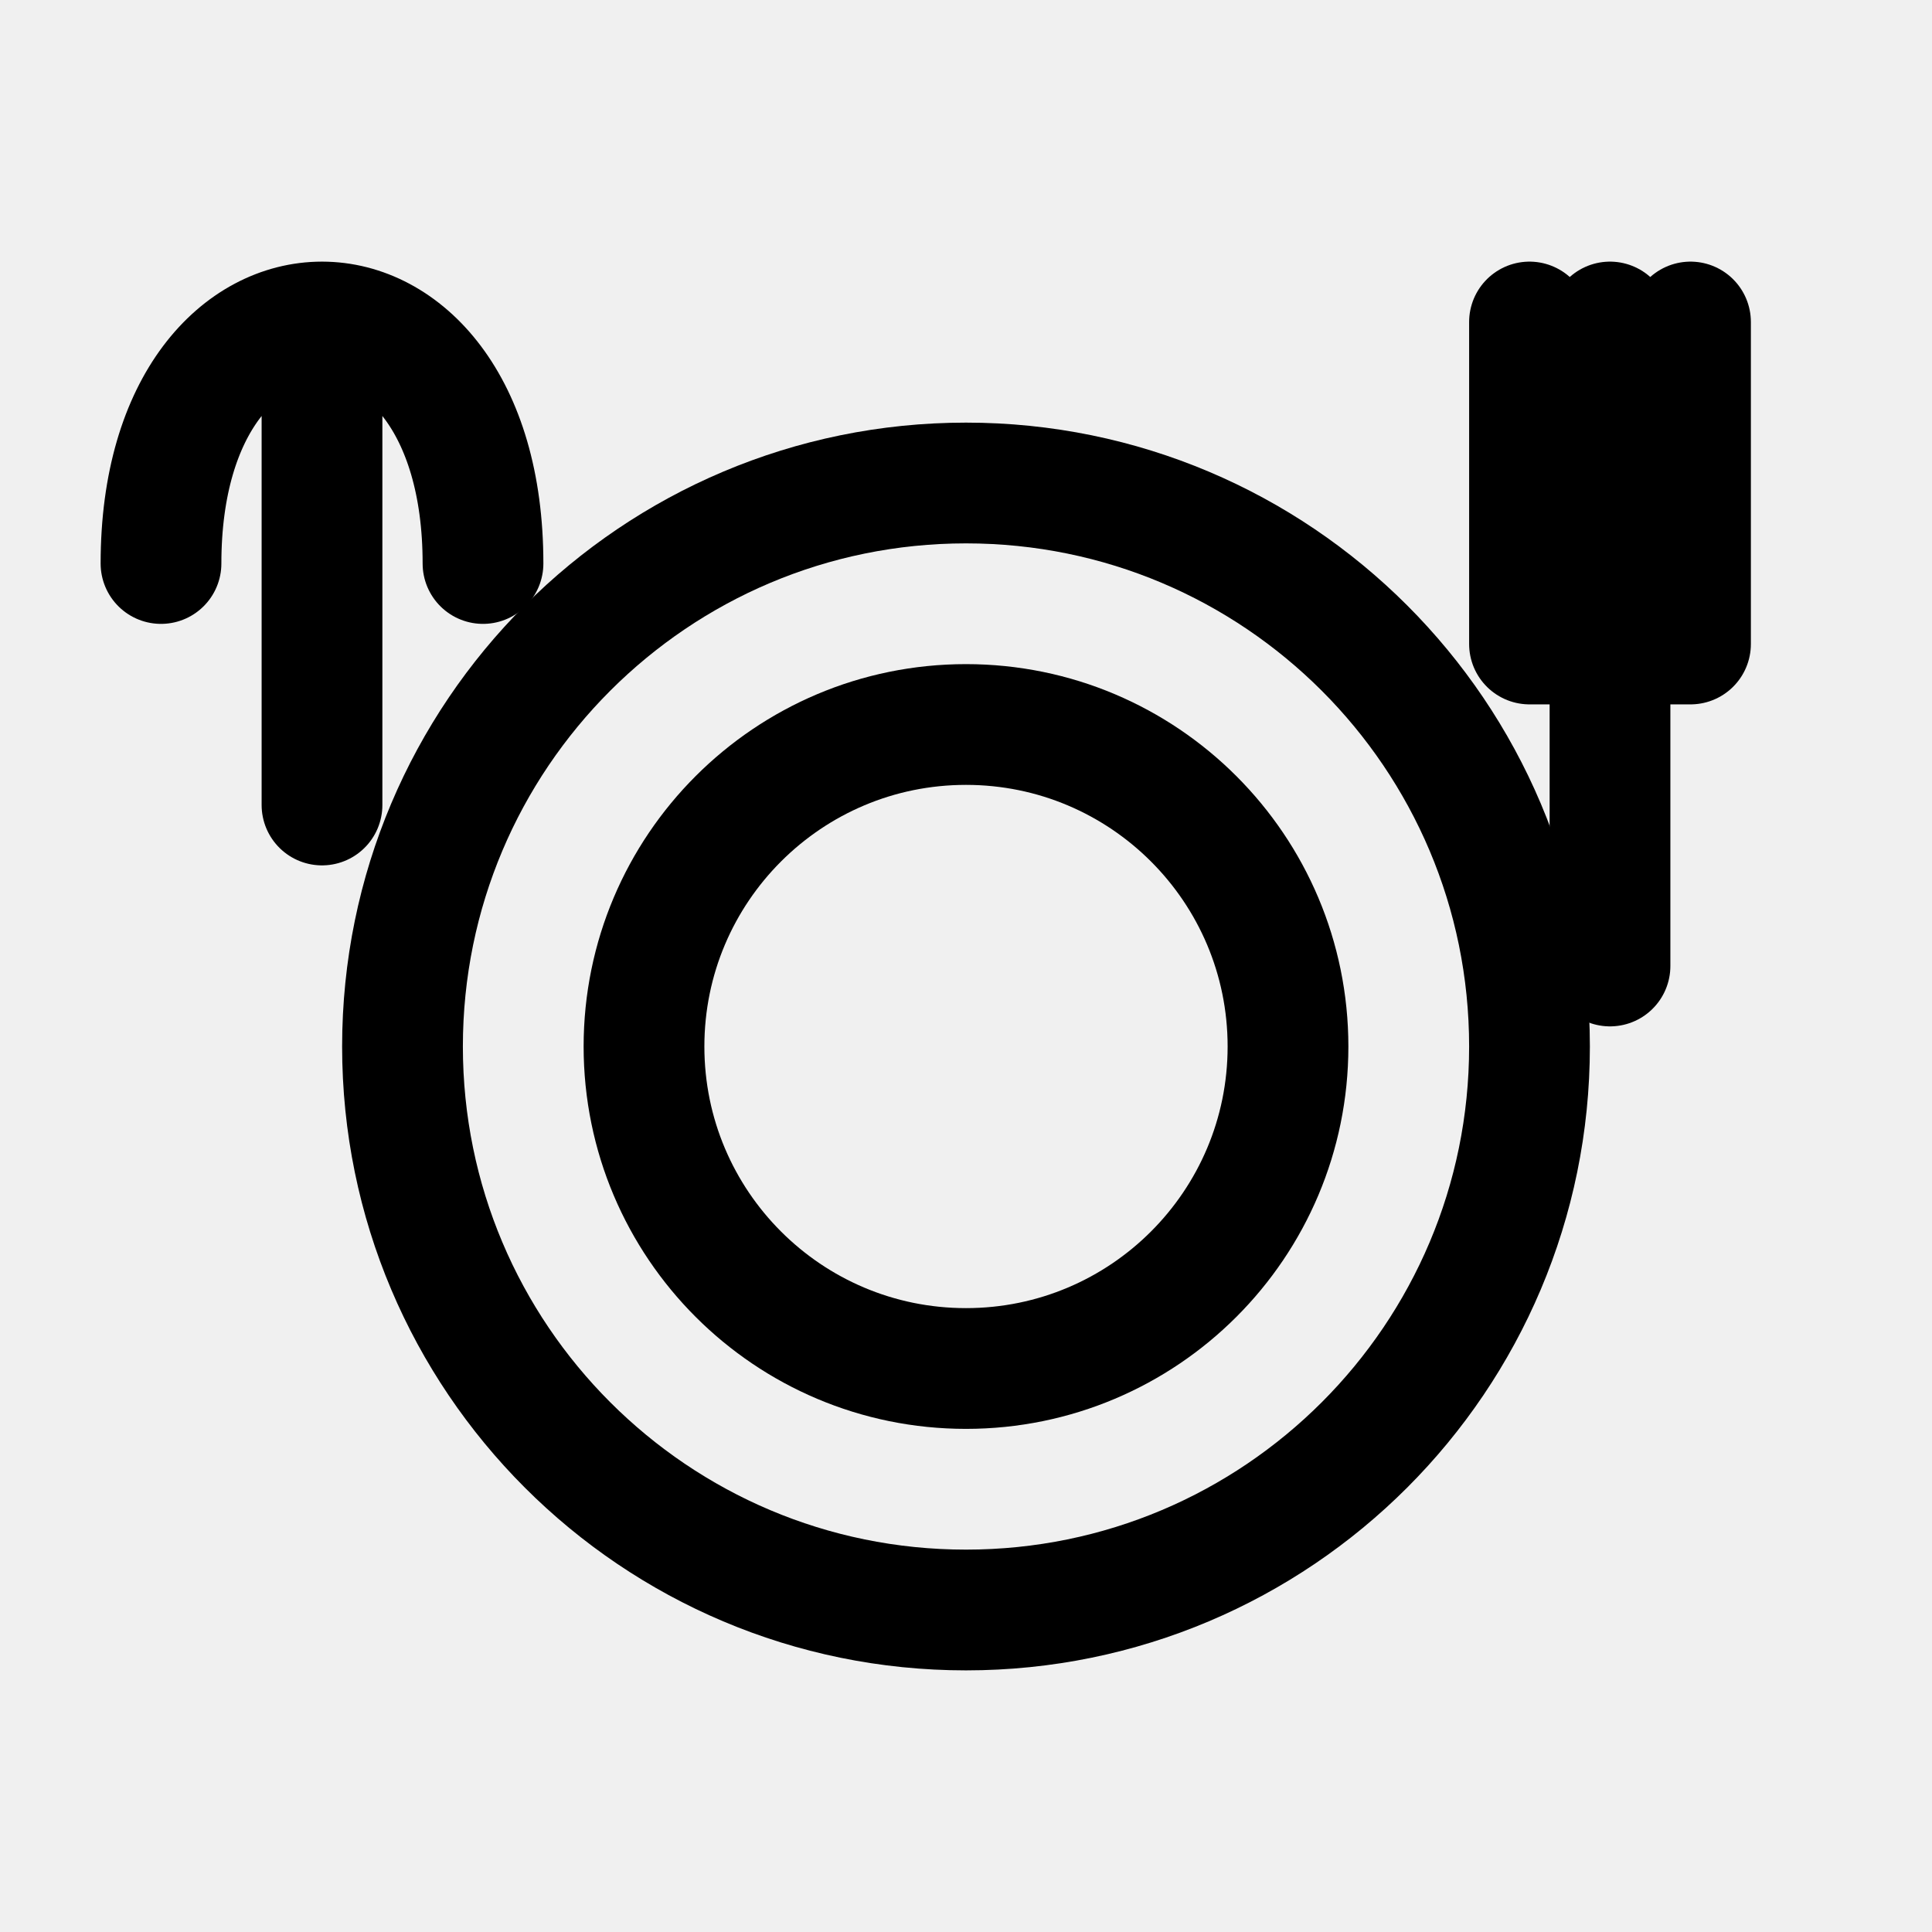
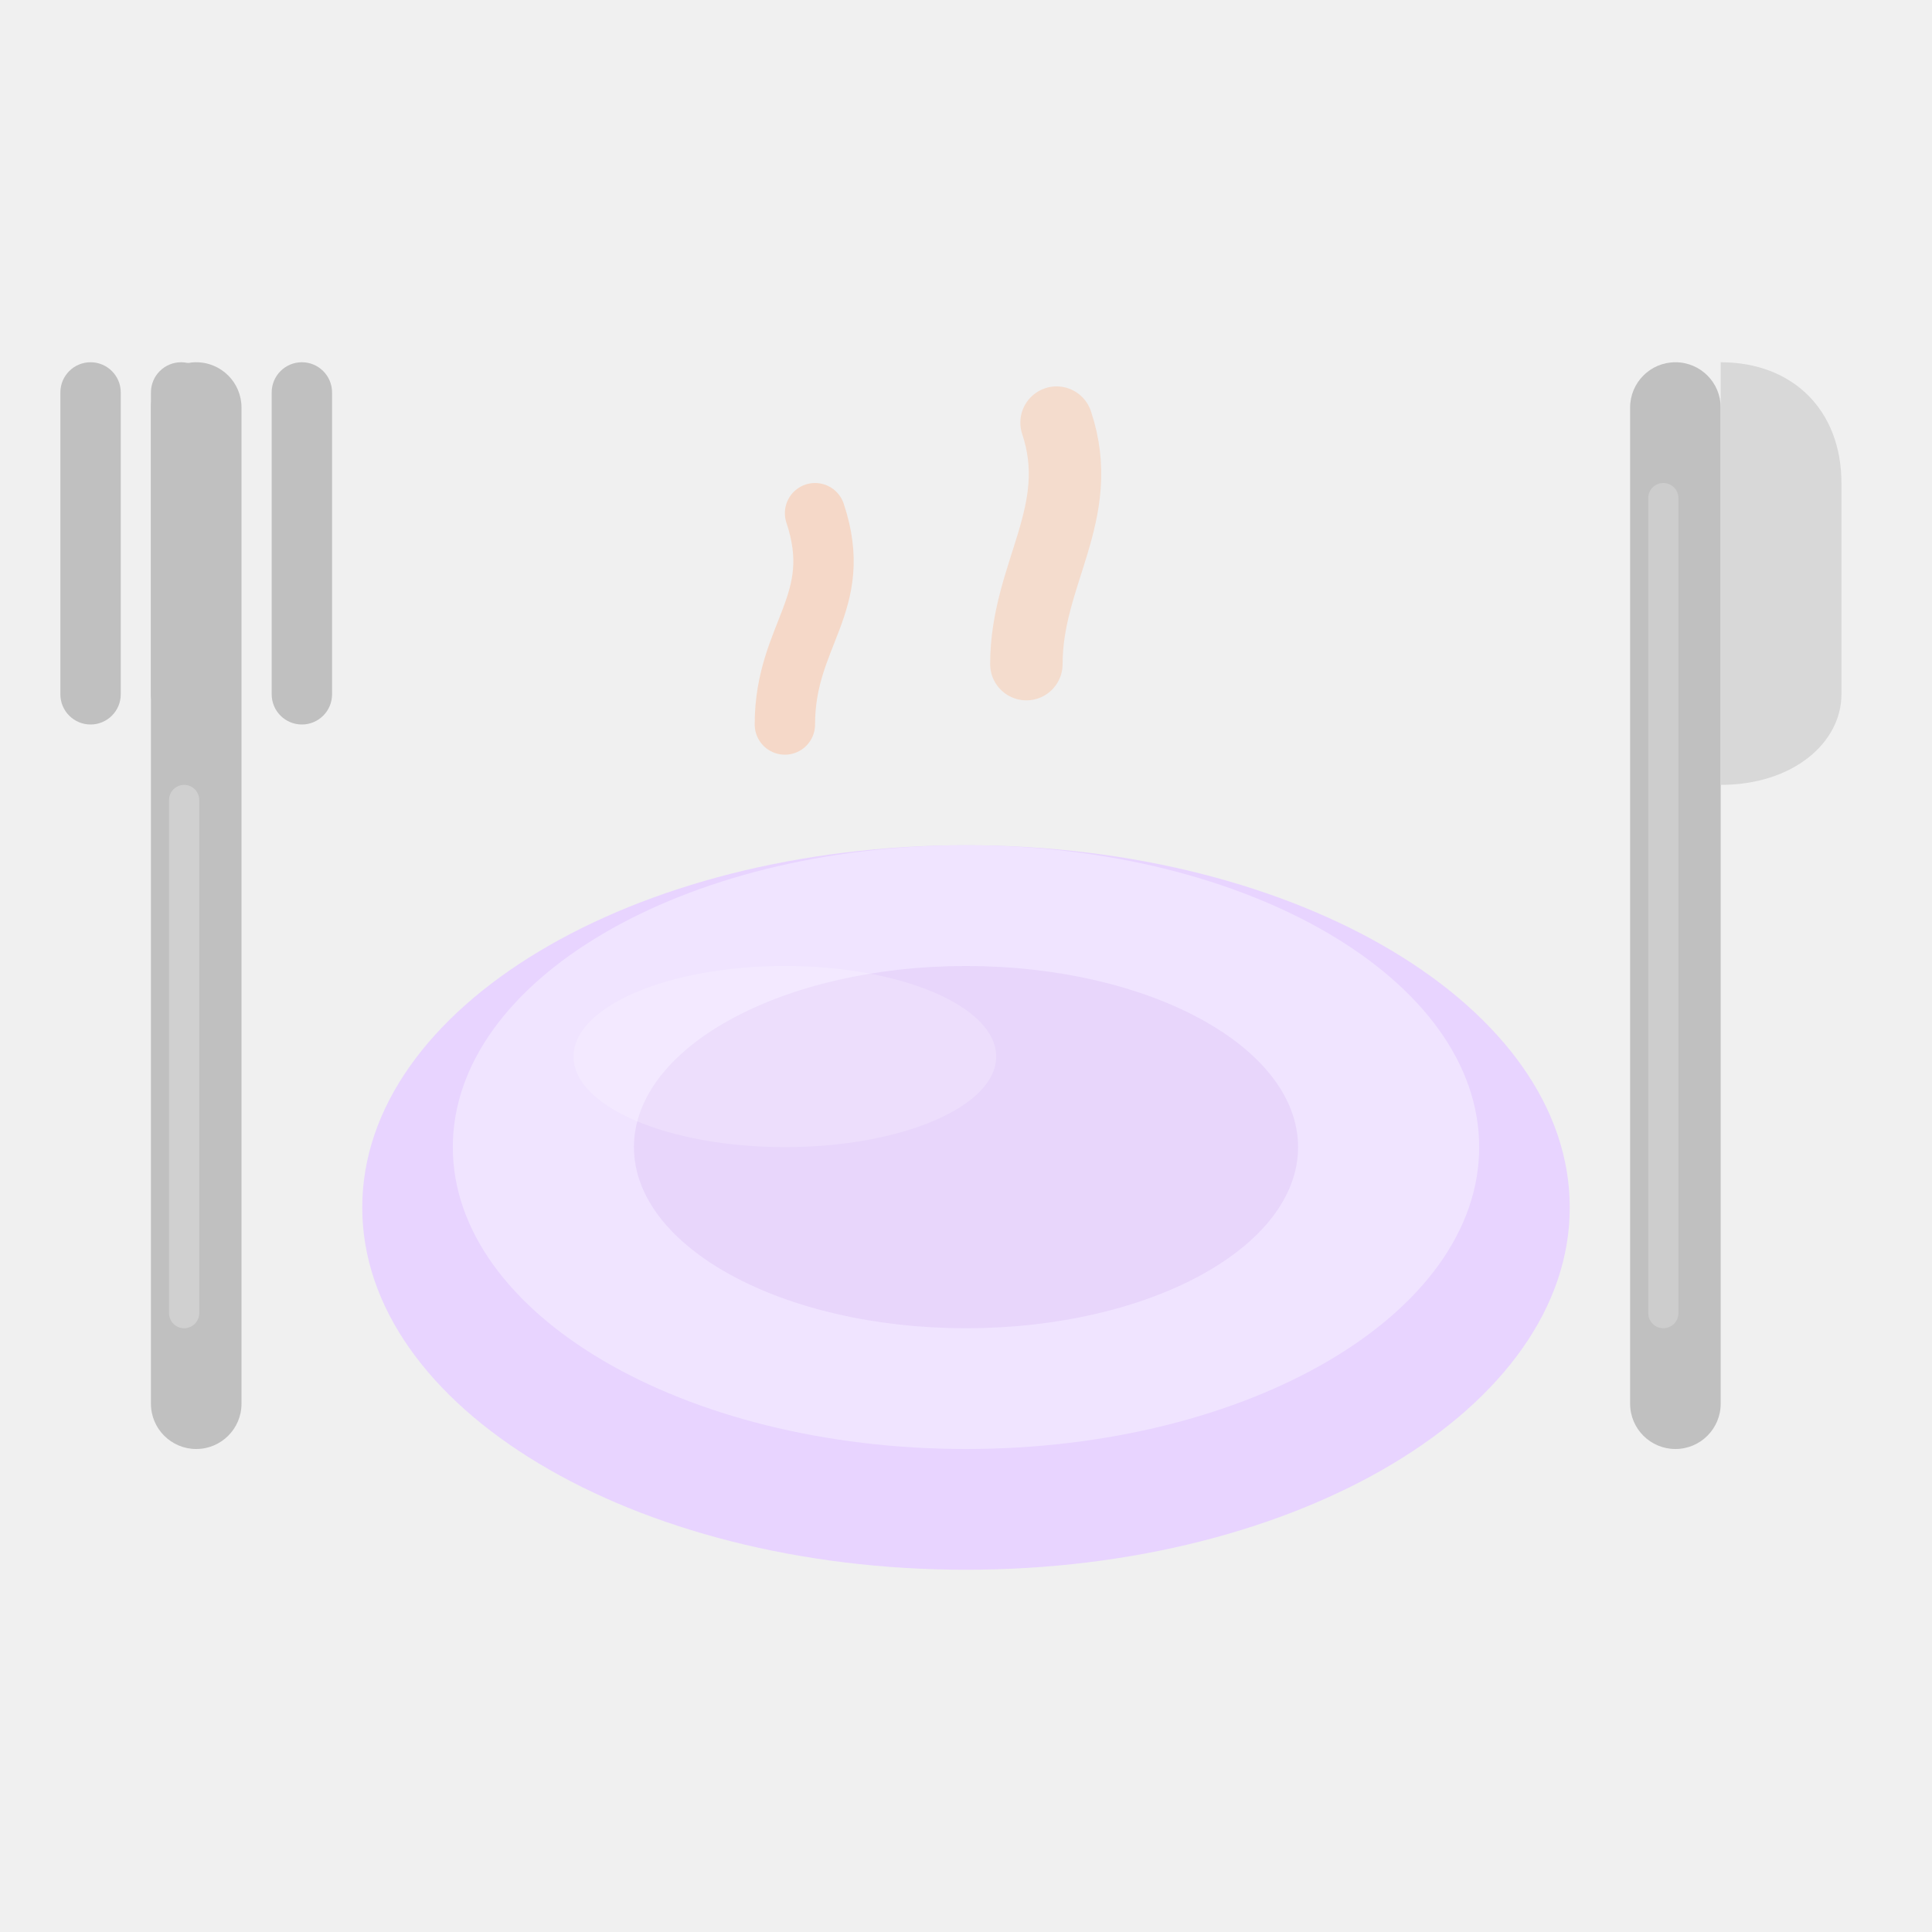
- <svg xmlns="http://www.w3.org/2000/svg" viewBox="0 0 24 24" width="24" height="24" fill="none" stroke="currentColor" stroke-width="1.5" stroke-linecap="round" stroke-linejoin="round">
-   <circle cx="12" cy="13" r="7" />
-   <circle cx="12" cy="13" r="4" />
-   <path d="M4 4v6M4 4c1 0 2 1 2 3M4 4c-1 0-2 1-2 3" />
-   <path d="M20 4v8M21 4v4h-2V4" />
+ <svg xmlns="http://www.w3.org/2000/svg" viewBox="0 0 32 32" width="32" height="32">
+   <rect x="2.5" y="6" width="1.5" height="18" rx="0.75" fill="#C0C0C0" />
+   <rect x="1" y="6" width="1" height="6" rx="0.5" fill="#C0C0C0" />
+   <rect x="2.5" y="6" width="1" height="6" rx="0.5" fill="#C0C0C0" />
+   <rect x="4.5" y="6" width="1" height="6" rx="0.5" fill="#C0C0C0" />
+   <rect x="2.8" y="13" width="0.5" height="9" rx="0.25" fill="white" opacity="0.25" />
+   <rect x="27" y="6" width="1.5" height="18" rx="0.75" fill="#C0C0C0" />
+   <path d="M28.5 6c1.2 0 2 .8 2 2v3.5c0 .8-.8 1.5-2 1.5" fill="#D8D8D8" />
+   <rect x="27.3" y="8" width="0.5" height="14" rx="0.25" fill="white" opacity="0.2" />
+   <ellipse cx="16" cy="20" rx="10" ry="6" fill="#E8D4FF" />
+   <ellipse cx="16" cy="19" rx="8.5" ry="5" fill="#F0E4FF" />
+   <ellipse cx="16" cy="19" rx="5.5" ry="3" fill="#E0C8F8" opacity="0.5" />
+   <ellipse cx="13" cy="17.5" rx="3.5" ry="1.5" fill="white" opacity="0.2" />
+   <path d="M13 12c0-1.5 1-2 .5-3.5" fill="none" stroke="#FFAD7D" stroke-width="1" stroke-linecap="round" opacity="0.35" />
+   <path d="M17 11c0-1.5 1-2.5 .5-4" fill="none" stroke="#FFAD7D" stroke-width="1.2" stroke-linecap="round" opacity="0.3" />
</svg>
